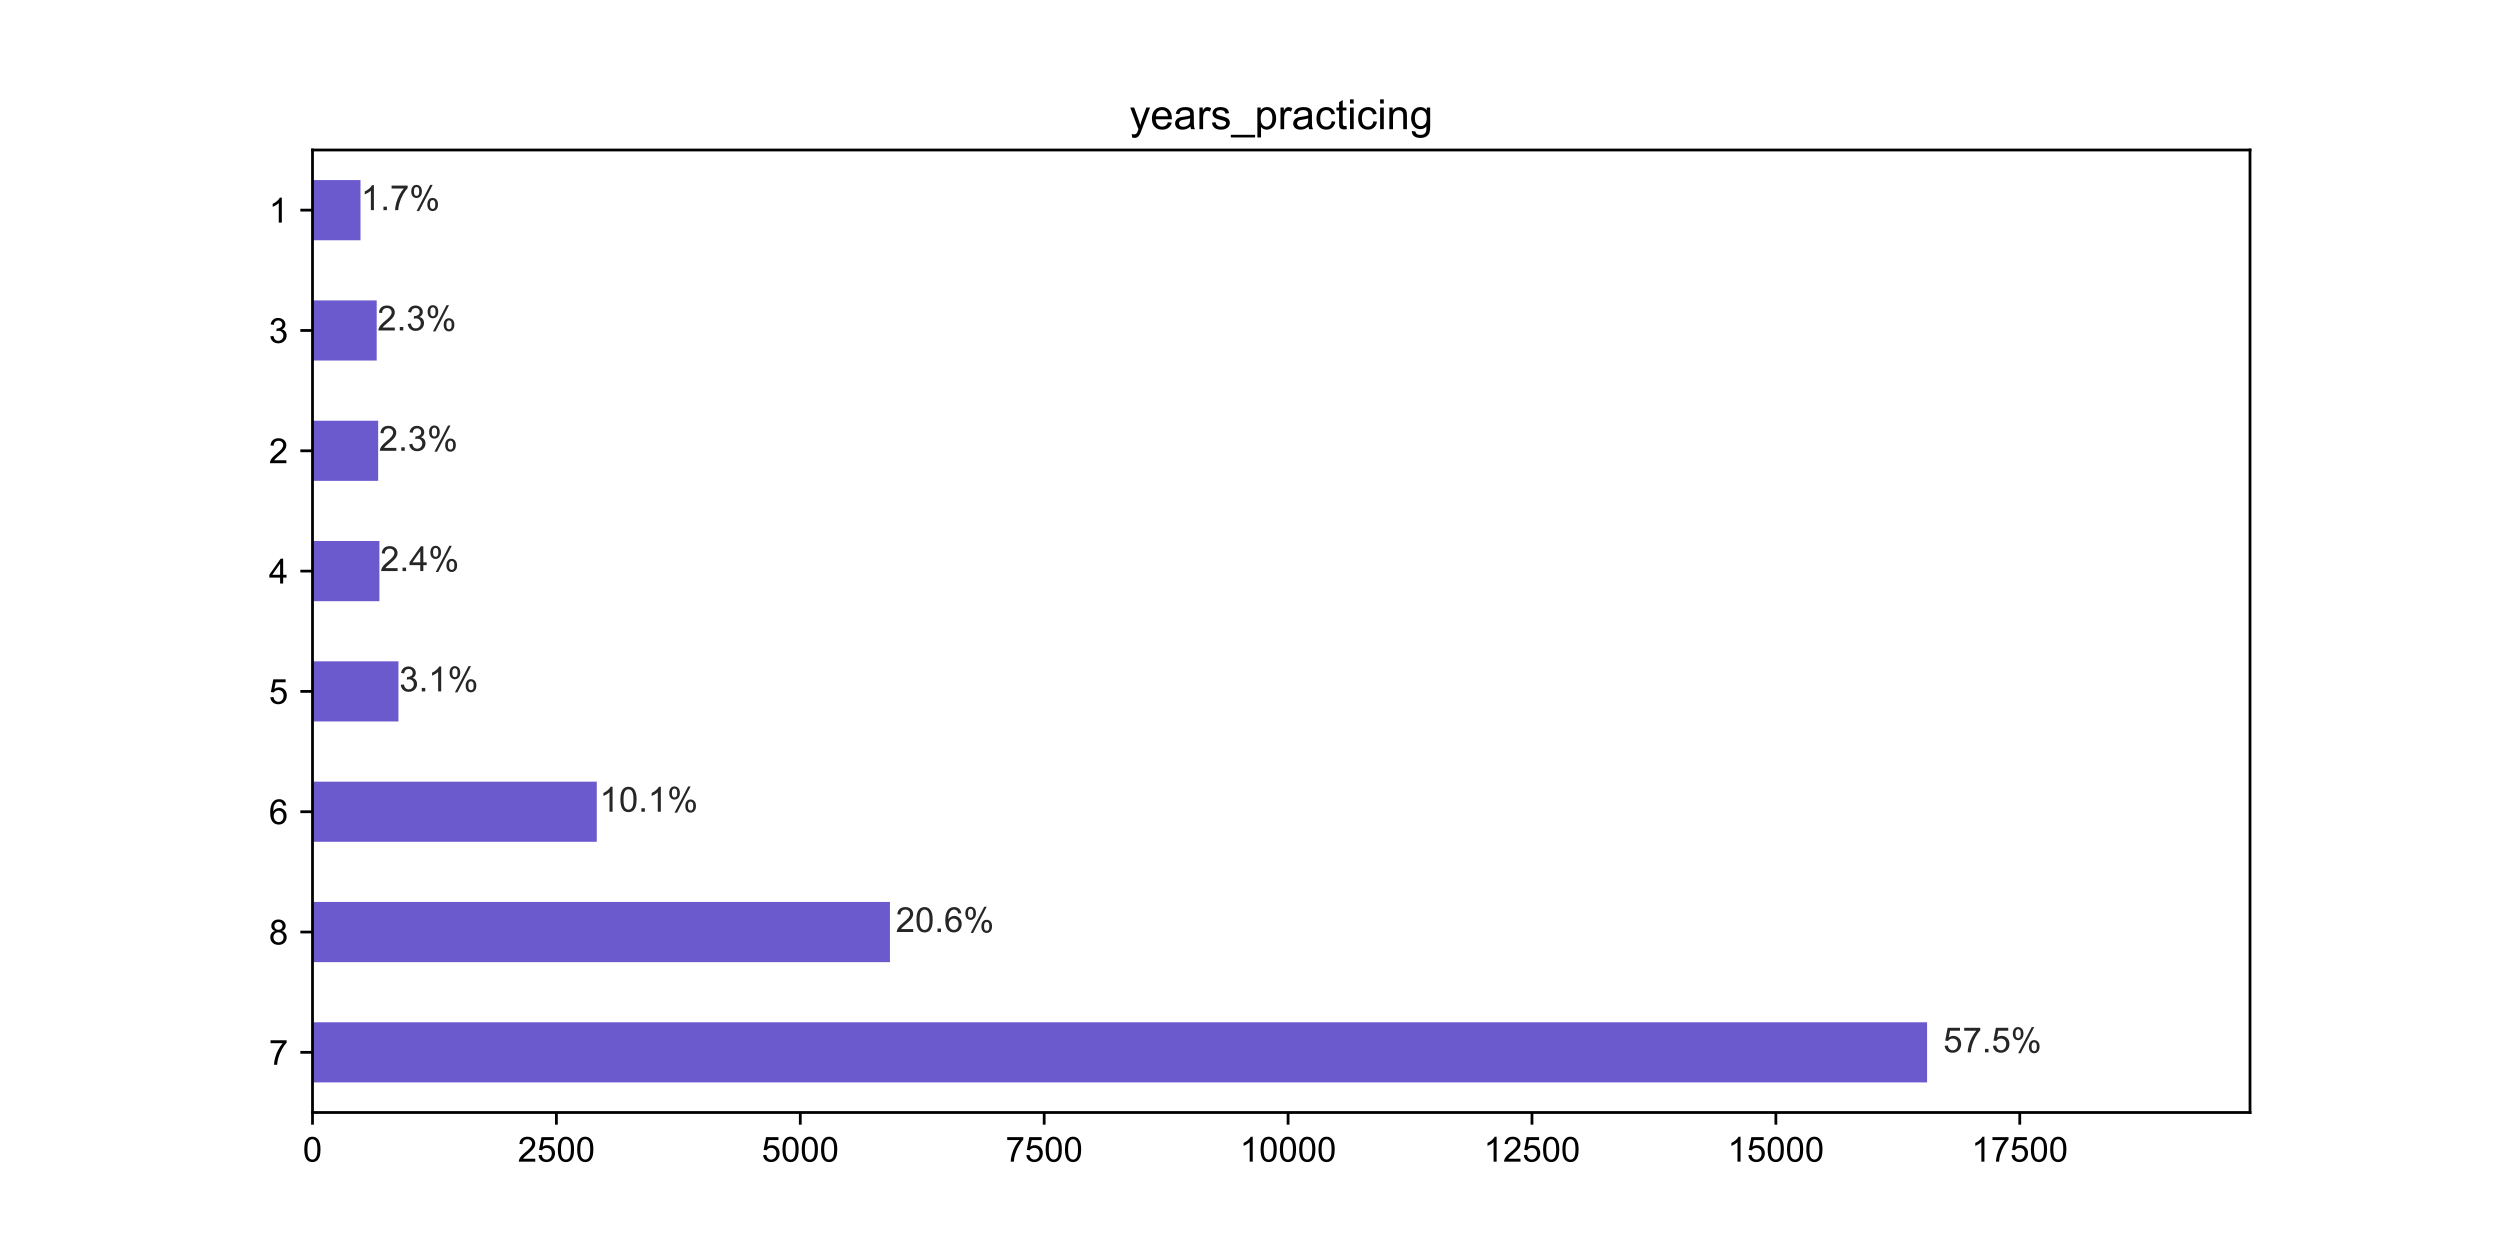
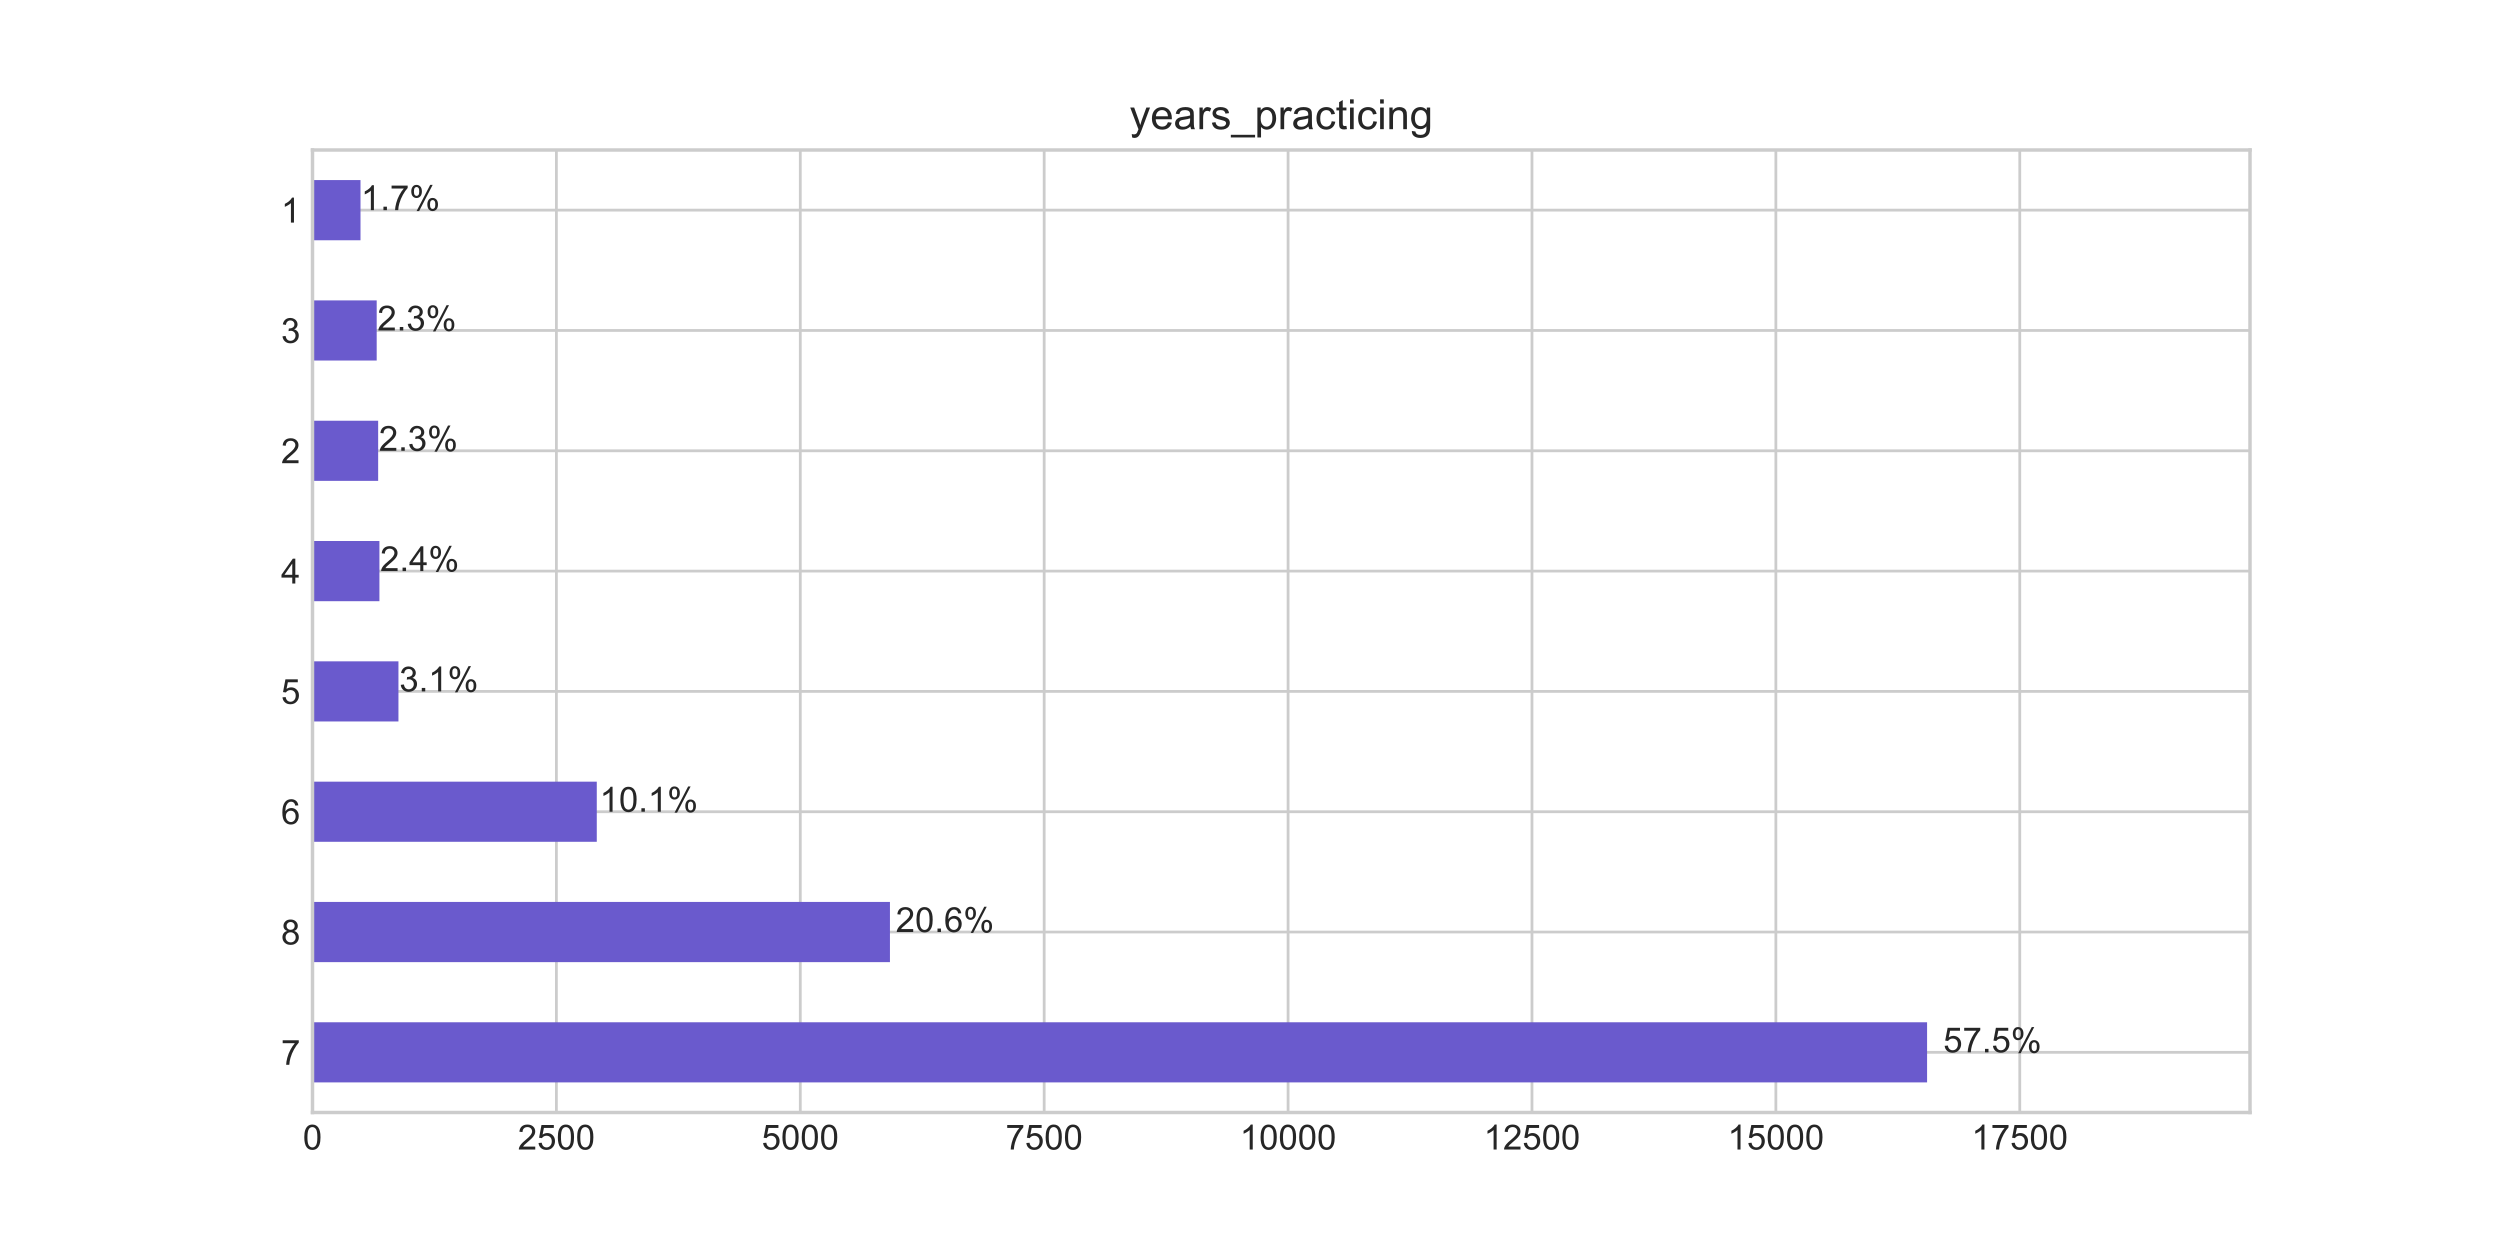
<svg xmlns="http://www.w3.org/2000/svg" xmlns:xlink="http://www.w3.org/1999/xlink" height="360pt" version="1.1" viewBox="0 0 720 360" width="720pt">
  <defs>
    <style type="text/css">
*{stroke-linecap:butt;stroke-linejoin:round;white-space:pre;}
  </style>
  </defs>
  <g id="figure_1">
    <g id="patch_1">
      <path d="M 0 360  L 720 360  L 720 0  L 0 0  z " style="fill:#ffffff;" />
    </g>
    <g id="axes_1">
      <g id="patch_2">
        <path d="M 90 320.4  L 648 320.4  L 648 43.2  L 90 43.2  z " style="fill:#ffffff;" />
      </g>
-       <g id="patch_3">
-         <path clip-path="url(#pb854e5eead)" d="M 90 311.738  L 555 311.738  L 555 294.413  L 90 294.413  z " style="fill:#6a5acd;" />
-       </g>
-       <g id="patch_4">
-         <path clip-path="url(#pb854e5eead)" d="M 90 277.087  L 256.304 277.087  L 256.304 259.762  L 90 259.762  z " style="fill:#6a5acd;" />
-       </g>
-       <g id="patch_5">
-         <path clip-path="url(#pb854e5eead)" d="M 90 242.438  L 171.874 242.438  L 171.874 225.113  L 90 225.113  z " style="fill:#6a5acd;" />
-       </g>
-       <g id="patch_6">
-         <path clip-path="url(#pb854e5eead)" d="M 90 207.787  L 114.753 207.787  L 114.753 190.463  L 90 190.463  z " style="fill:#6a5acd;" />
-       </g>
-       <g id="patch_7">
-         <path clip-path="url(#pb854e5eead)" d="M 90 173.137  L 109.274 173.137  L 109.274 155.812  L 90 155.812  z " style="fill:#6a5acd;" />
-       </g>
-       <g id="patch_8">
-         <path clip-path="url(#pb854e5eead)" d="M 90 138.488  L 108.909 138.488  L 108.909 121.162  L 90 121.162  z " style="fill:#6a5acd;" />
-       </g>
-       <g id="patch_9">
-         <path clip-path="url(#pb854e5eead)" d="M 90 103.838  L 108.488 103.838  L 108.488 86.513  L 90 86.513  z " style="fill:#6a5acd;" />
-       </g>
-       <g id="patch_10">
-         <path clip-path="url(#pb854e5eead)" d="M 90 69.188  L 103.824 69.188  L 103.824 51.862  L 90 51.862  z " style="fill:#6a5acd;" />
-       </g>
      <g id="matplotlib.axis_1">
        <g id="xtick_1">
          <g id="line2d_1">
-             <defs>
-               <path d="M 0 0  L 0 3.5  " id="m2746213690" style="stroke:#000000;stroke-width:0.8;" />
-             </defs>
-             <g>
-               <use style="stroke:#000000;stroke-width:0.8;" x="90" xlink:href="#m2746213690" y="320.4" />
-             </g>
-           </g>
+             <path clip-path="url(#pe4b5eb81ae)" d="M 90 320.4  L 90 43.2  " style="fill:none;stroke:#cccccc;stroke-linecap:round;stroke-width:0.8;" />
+           </g>
+           <g id="line2d_2" />
          <g id="text_1">
            <defs>
              <path d="M 4.156 35.297  Q 4.156 48 6.766 55.734  Q 9.375 63.484 14.516 67.672  Q 19.672 71.875 27.484 71.875  Q 33.25 71.875 37.594 69.547  Q 41.938 67.234 44.766 62.859  Q 47.609 58.5 49.219 52.219  Q 50.828 45.953 50.828 35.297  Q 50.828 22.703 48.234 14.969  Q 45.656 7.234 40.5 3  Q 35.359 -1.219 27.484 -1.219  Q 17.141 -1.219 11.234 6.203  Q 4.156 15.141 4.156 35.297  z M 13.188 35.297  Q 13.188 17.672 17.312 11.828  Q 21.438 6 27.484 6  Q 33.547 6 37.672 11.859  Q 41.797 17.719 41.797 35.297  Q 41.797 52.984 37.672 58.781  Q 33.547 64.594 27.391 64.594  Q 21.344 64.594 17.719 59.469  Q 13.188 52.938 13.188 35.297  z " id="ArialMT-48" />
            </defs>
-             <g transform="translate(87.21953 334.5578)scale(0.1 -0.1)">
+             <g style="fill:#262626;" transform="translate(87.21953 331.0578)scale(0.1 -0.1)">
              <use xlink:href="#ArialMT-48" />
            </g>
          </g>
        </g>
        <g id="xtick_2">
-           <g id="line2d_2">
-             <g>
-               <use style="stroke:#000000;stroke-width:0.8;" x="160.242" xlink:href="#m2746213690" y="320.4" />
-             </g>
-           </g>
+           <g id="line2d_3">
+             <path clip-path="url(#pe4b5eb81ae)" d="M 160.242 320.4  L 160.242 43.2  " style="fill:none;stroke:#cccccc;stroke-linecap:round;stroke-width:0.8;" />
+           </g>
+           <g id="line2d_4" />
          <g id="text_2">
            <defs>
              <path d="M 50.344 8.453  L 50.344 0  L 3.031 0  Q 2.938 3.172 4.047 6.109  Q 5.859 10.938 9.828 15.625  Q 13.812 20.312 21.344 26.469  Q 33.016 36.031 37.109 41.625  Q 41.219 47.219 41.219 52.203  Q 41.219 57.422 37.469 61  Q 33.734 64.594 27.734 64.594  Q 21.391 64.594 17.578 60.781  Q 13.766 56.984 13.719 50.25  L 4.688 51.172  Q 5.609 61.281 11.656 66.578  Q 17.719 71.875 27.938 71.875  Q 38.234 71.875 44.234 66.156  Q 50.25 60.453 50.25 52  Q 50.25 47.703 48.484 43.547  Q 46.734 39.406 42.656 34.812  Q 38.578 30.219 29.109 22.219  Q 21.188 15.578 18.938 13.203  Q 16.703 10.844 15.234 8.453  z " id="ArialMT-50" />
              <path d="M 4.156 18.75  L 13.375 19.531  Q 14.406 12.797 18.141 9.391  Q 21.875 6 27.156 6  Q 33.5 6 37.891 10.781  Q 42.281 15.578 42.281 23.484  Q 42.281 31 38.062 35.344  Q 33.844 39.703 27 39.703  Q 22.75 39.703 19.328 37.766  Q 15.922 35.844 13.969 32.766  L 5.719 33.844  L 12.641 70.609  L 48.25 70.609  L 48.25 62.203  L 19.672 62.203  L 15.828 42.969  Q 22.266 47.469 29.344 47.469  Q 38.719 47.469 45.156 40.969  Q 51.609 34.469 51.609 24.266  Q 51.609 14.547 45.953 7.469  Q 39.062 -1.219 27.156 -1.219  Q 17.391 -1.219 11.203 4.25  Q 5.031 9.719 4.156 18.75  z " id="ArialMT-53" />
            </defs>
-             <g transform="translate(149.1198 334.5578)scale(0.1 -0.1)">
+             <g style="fill:#262626;" transform="translate(149.1198 331.0578)scale(0.1 -0.1)">
              <use xlink:href="#ArialMT-50" />
              <use x="55.615" xlink:href="#ArialMT-53" />
              <use x="111.23" xlink:href="#ArialMT-48" />
              <use x="166.846" xlink:href="#ArialMT-48" />
            </g>
          </g>
        </g>
        <g id="xtick_3">
-           <g id="line2d_3">
-             <g>
-               <use style="stroke:#000000;stroke-width:0.8;" x="230.483" xlink:href="#m2746213690" y="320.4" />
-             </g>
-           </g>
+           <g id="line2d_5">
+             <path clip-path="url(#pe4b5eb81ae)" d="M 230.483 320.4  L 230.483 43.2  " style="fill:none;stroke:#cccccc;stroke-linecap:round;stroke-width:0.8;" />
+           </g>
+           <g id="line2d_6" />
          <g id="text_3">
-             <g transform="translate(219.3615 334.5578)scale(0.1 -0.1)">
+             <g style="fill:#262626;" transform="translate(219.3615 331.0578)scale(0.1 -0.1)">
              <use xlink:href="#ArialMT-53" />
              <use x="55.615" xlink:href="#ArialMT-48" />
              <use x="111.23" xlink:href="#ArialMT-48" />
              <use x="166.846" xlink:href="#ArialMT-48" />
            </g>
          </g>
        </g>
        <g id="xtick_4">
-           <g id="line2d_4">
-             <g>
-               <use style="stroke:#000000;stroke-width:0.8;" x="300.725" xlink:href="#m2746213690" y="320.4" />
-             </g>
-           </g>
+           <g id="line2d_7">
+             <path clip-path="url(#pe4b5eb81ae)" d="M 300.725 320.4  L 300.725 43.2  " style="fill:none;stroke:#cccccc;stroke-linecap:round;stroke-width:0.8;" />
+           </g>
+           <g id="line2d_8" />
          <g id="text_4">
            <defs>
              <path d="M 4.734 62.203  L 4.734 70.656  L 51.078 70.656  L 51.078 63.812  Q 44.234 56.547 37.516 44.484  Q 30.812 32.422 27.156 19.672  Q 24.516 10.688 23.781 0  L 14.75 0  Q 14.891 8.453 18.062 20.406  Q 21.234 32.375 27.172 43.484  Q 33.109 54.594 39.797 62.203  z " id="ArialMT-55" />
            </defs>
-             <g transform="translate(289.6032 334.5578)scale(0.1 -0.1)">
+             <g style="fill:#262626;" transform="translate(289.6032 331.0578)scale(0.1 -0.1)">
              <use xlink:href="#ArialMT-55" />
              <use x="55.615" xlink:href="#ArialMT-53" />
              <use x="111.23" xlink:href="#ArialMT-48" />
              <use x="166.846" xlink:href="#ArialMT-48" />
            </g>
          </g>
        </g>
        <g id="xtick_5">
-           <g id="line2d_5">
-             <g>
-               <use style="stroke:#000000;stroke-width:0.8;" x="370.967" xlink:href="#m2746213690" y="320.4" />
-             </g>
-           </g>
+           <g id="line2d_9">
+             <path clip-path="url(#pe4b5eb81ae)" d="M 370.967 320.4  L 370.967 43.2  " style="fill:none;stroke:#cccccc;stroke-linecap:round;stroke-width:0.8;" />
+           </g>
+           <g id="line2d_10" />
          <g id="text_5">
            <defs>
              <path d="M 37.25 0  L 28.469 0  L 28.469 56  Q 25.297 52.984 20.141 49.953  Q 14.984 46.922 10.891 45.406  L 10.891 53.906  Q 18.266 57.375 23.781 62.297  Q 29.297 67.234 31.594 71.875  L 37.25 71.875  z " id="ArialMT-49" />
            </defs>
-             <g transform="translate(357.0644 334.5578)scale(0.1 -0.1)">
+             <g style="fill:#262626;" transform="translate(357.0644 331.0578)scale(0.1 -0.1)">
              <use xlink:href="#ArialMT-49" />
              <use x="55.615" xlink:href="#ArialMT-48" />
              <use x="111.23" xlink:href="#ArialMT-48" />
              <use x="166.846" xlink:href="#ArialMT-48" />
              <use x="222.461" xlink:href="#ArialMT-48" />
            </g>
          </g>
        </g>
        <g id="xtick_6">
-           <g id="line2d_6">
-             <g>
-               <use style="stroke:#000000;stroke-width:0.8;" x="441.208" xlink:href="#m2746213690" y="320.4" />
-             </g>
-           </g>
+           <g id="line2d_11">
+             <path clip-path="url(#pe4b5eb81ae)" d="M 441.208 320.4  L 441.208 43.2  " style="fill:none;stroke:#cccccc;stroke-linecap:round;stroke-width:0.8;" />
+           </g>
+           <g id="line2d_12" />
          <g id="text_6">
-             <g transform="translate(427.3061 334.5578)scale(0.1 -0.1)">
+             <g style="fill:#262626;" transform="translate(427.3061 331.0578)scale(0.1 -0.1)">
              <use xlink:href="#ArialMT-49" />
              <use x="55.615" xlink:href="#ArialMT-50" />
              <use x="111.23" xlink:href="#ArialMT-53" />
              <use x="166.846" xlink:href="#ArialMT-48" />
              <use x="222.461" xlink:href="#ArialMT-48" />
            </g>
          </g>
        </g>
        <g id="xtick_7">
-           <g id="line2d_7">
-             <g>
-               <use style="stroke:#000000;stroke-width:0.8;" x="511.45" xlink:href="#m2746213690" y="320.4" />
-             </g>
-           </g>
+           <g id="line2d_13">
+             <path clip-path="url(#pe4b5eb81ae)" d="M 511.45 320.4  L 511.45 43.2  " style="fill:none;stroke:#cccccc;stroke-linecap:round;stroke-width:0.8;" />
+           </g>
+           <g id="line2d_14" />
          <g id="text_7">
-             <g transform="translate(497.5478 334.5578)scale(0.1 -0.1)">
+             <g style="fill:#262626;" transform="translate(497.5478 331.0578)scale(0.1 -0.1)">
              <use xlink:href="#ArialMT-49" />
              <use x="55.615" xlink:href="#ArialMT-53" />
              <use x="111.23" xlink:href="#ArialMT-48" />
              <use x="166.846" xlink:href="#ArialMT-48" />
              <use x="222.461" xlink:href="#ArialMT-48" />
            </g>
          </g>
        </g>
        <g id="xtick_8">
-           <g id="line2d_8">
-             <g>
-               <use style="stroke:#000000;stroke-width:0.8;" x="581.692" xlink:href="#m2746213690" y="320.4" />
-             </g>
-           </g>
+           <g id="line2d_15">
+             <path clip-path="url(#pe4b5eb81ae)" d="M 581.692 320.4  L 581.692 43.2  " style="fill:none;stroke:#cccccc;stroke-linecap:round;stroke-width:0.8;" />
+           </g>
+           <g id="line2d_16" />
          <g id="text_8">
-             <g transform="translate(567.7895 334.5578)scale(0.1 -0.1)">
+             <g style="fill:#262626;" transform="translate(567.7895 331.0578)scale(0.1 -0.1)">
              <use xlink:href="#ArialMT-49" />
              <use x="55.615" xlink:href="#ArialMT-55" />
              <use x="111.23" xlink:href="#ArialMT-53" />
              <use x="166.846" xlink:href="#ArialMT-48" />
              <use x="222.461" xlink:href="#ArialMT-48" />
            </g>
          </g>
        </g>
      </g>
      <g id="matplotlib.axis_2">
        <g id="ytick_1">
-           <g id="line2d_9">
-             <defs>
-               <path d="M 0 0  L -3.5 0  " id="m0f01a32e89" style="stroke:#000000;stroke-width:0.8;" />
-             </defs>
-             <g>
-               <use style="stroke:#000000;stroke-width:0.8;" x="90" xlink:href="#m0f01a32e89" y="303.075" />
-             </g>
-           </g>
+           <g id="line2d_17">
+             <path clip-path="url(#pe4b5eb81ae)" d="M 90 303.075  L 648 303.075  " style="fill:none;stroke:#cccccc;stroke-linecap:round;stroke-width:0.8;" />
+           </g>
+           <g id="line2d_18" />
          <g id="text_9">
-             <g transform="translate(77.43906 306.6539)scale(0.1 -0.1)">
+             <g style="fill:#262626;" transform="translate(80.93906 306.6539)scale(0.1 -0.1)">
              <use xlink:href="#ArialMT-55" />
            </g>
          </g>
        </g>
        <g id="ytick_2">
-           <g id="line2d_10">
-             <g>
-               <use style="stroke:#000000;stroke-width:0.8;" x="90" xlink:href="#m0f01a32e89" y="268.425" />
-             </g>
-           </g>
+           <g id="line2d_19">
+             <path clip-path="url(#pe4b5eb81ae)" d="M 90 268.425  L 648 268.425  " style="fill:none;stroke:#cccccc;stroke-linecap:round;stroke-width:0.8;" />
+           </g>
+           <g id="line2d_20" />
          <g id="text_10">
            <defs>
              <path d="M 17.672 38.812  Q 12.203 40.828 9.562 44.531  Q 6.938 48.25 6.938 53.422  Q 6.938 61.234 12.547 66.547  Q 18.172 71.875 27.484 71.875  Q 36.859 71.875 42.578 66.422  Q 48.297 60.984 48.297 53.172  Q 48.297 48.188 45.672 44.5  Q 43.062 40.828 37.75 38.812  Q 44.344 36.672 47.781 31.875  Q 51.219 27.094 51.219 20.453  Q 51.219 11.281 44.719 5.031  Q 38.234 -1.219 27.641 -1.219  Q 17.047 -1.219 10.547 5.047  Q 4.047 11.328 4.047 20.703  Q 4.047 27.688 7.594 32.391  Q 11.141 37.109 17.672 38.812  z M 15.922 53.719  Q 15.922 48.641 19.188 45.406  Q 22.469 42.188 27.688 42.188  Q 32.766 42.188 36.016 45.375  Q 39.266 48.578 39.266 53.219  Q 39.266 58.062 35.906 61.359  Q 32.562 64.656 27.594 64.656  Q 22.562 64.656 19.234 61.422  Q 15.922 58.203 15.922 53.719  z M 13.094 20.656  Q 13.094 16.891 14.875 13.375  Q 16.656 9.859 20.172 7.922  Q 23.688 6 27.734 6  Q 34.031 6 38.125 10.047  Q 42.234 14.109 42.234 20.359  Q 42.234 26.703 38.016 30.859  Q 33.797 35.016 27.438 35.016  Q 21.234 35.016 17.156 30.906  Q 13.094 26.812 13.094 20.656  z " id="ArialMT-56" />
            </defs>
-             <g transform="translate(77.43906 272.0039)scale(0.1 -0.1)">
+             <g style="fill:#262626;" transform="translate(80.93906 272.0039)scale(0.1 -0.1)">
              <use xlink:href="#ArialMT-56" />
            </g>
          </g>
        </g>
        <g id="ytick_3">
-           <g id="line2d_11">
-             <g>
-               <use style="stroke:#000000;stroke-width:0.8;" x="90" xlink:href="#m0f01a32e89" y="233.775" />
-             </g>
-           </g>
+           <g id="line2d_21">
+             <path clip-path="url(#pe4b5eb81ae)" d="M 90 233.775  L 648 233.775  " style="fill:none;stroke:#cccccc;stroke-linecap:round;stroke-width:0.8;" />
+           </g>
+           <g id="line2d_22" />
          <g id="text_11">
            <defs>
              <path d="M 49.75 54.047  L 41.016 53.375  Q 39.844 58.547 37.703 60.891  Q 34.125 64.656 28.906 64.656  Q 24.703 64.656 21.531 62.312  Q 17.391 59.281 14.984 53.469  Q 12.594 47.656 12.5 36.922  Q 15.672 41.75 20.266 44.094  Q 24.859 46.438 29.891 46.438  Q 38.672 46.438 44.844 39.969  Q 51.031 33.5 51.031 23.25  Q 51.031 16.5 48.125 10.719  Q 45.219 4.938 40.141 1.859  Q 35.062 -1.219 28.609 -1.219  Q 17.625 -1.219 10.688 6.859  Q 3.766 14.938 3.766 33.5  Q 3.766 54.25 11.422 63.672  Q 18.109 71.875 29.438 71.875  Q 37.891 71.875 43.281 67.141  Q 48.688 62.406 49.75 54.047  z M 13.875 23.188  Q 13.875 18.656 15.797 14.5  Q 17.719 10.359 21.188 8.172  Q 24.656 6 28.469 6  Q 34.031 6 38.031 10.484  Q 42.047 14.984 42.047 22.703  Q 42.047 30.125 38.078 34.391  Q 34.125 38.672 28.125 38.672  Q 22.172 38.672 18.016 34.391  Q 13.875 30.125 13.875 23.188  z " id="ArialMT-54" />
            </defs>
-             <g transform="translate(77.43906 237.3539)scale(0.1 -0.1)">
+             <g style="fill:#262626;" transform="translate(80.93906 237.3539)scale(0.1 -0.1)">
              <use xlink:href="#ArialMT-54" />
            </g>
          </g>
        </g>
        <g id="ytick_4">
-           <g id="line2d_12">
-             <g>
-               <use style="stroke:#000000;stroke-width:0.8;" x="90" xlink:href="#m0f01a32e89" y="199.125" />
-             </g>
-           </g>
+           <g id="line2d_23">
+             <path clip-path="url(#pe4b5eb81ae)" d="M 90 199.125  L 648 199.125  " style="fill:none;stroke:#cccccc;stroke-linecap:round;stroke-width:0.8;" />
+           </g>
+           <g id="line2d_24" />
          <g id="text_12">
-             <g transform="translate(77.43906 202.7039)scale(0.1 -0.1)">
+             <g style="fill:#262626;" transform="translate(80.93906 202.7039)scale(0.1 -0.1)">
              <use xlink:href="#ArialMT-53" />
            </g>
          </g>
        </g>
        <g id="ytick_5">
-           <g id="line2d_13">
-             <g>
-               <use style="stroke:#000000;stroke-width:0.8;" x="90" xlink:href="#m0f01a32e89" y="164.475" />
-             </g>
-           </g>
+           <g id="line2d_25">
+             <path clip-path="url(#pe4b5eb81ae)" d="M 90 164.475  L 648 164.475  " style="fill:none;stroke:#cccccc;stroke-linecap:round;stroke-width:0.8;" />
+           </g>
+           <g id="line2d_26" />
          <g id="text_13">
            <defs>
              <path d="M 32.328 0  L 32.328 17.141  L 1.266 17.141  L 1.266 25.203  L 33.938 71.578  L 41.109 71.578  L 41.109 25.203  L 50.781 25.203  L 50.781 17.141  L 41.109 17.141  L 41.109 0  z M 32.328 25.203  L 32.328 57.469  L 9.906 25.203  z " id="ArialMT-52" />
            </defs>
-             <g transform="translate(77.43906 168.0539)scale(0.1 -0.1)">
+             <g style="fill:#262626;" transform="translate(80.93906 168.0539)scale(0.1 -0.1)">
              <use xlink:href="#ArialMT-52" />
            </g>
          </g>
        </g>
        <g id="ytick_6">
-           <g id="line2d_14">
-             <g>
-               <use style="stroke:#000000;stroke-width:0.8;" x="90" xlink:href="#m0f01a32e89" y="129.825" />
-             </g>
-           </g>
+           <g id="line2d_27">
+             <path clip-path="url(#pe4b5eb81ae)" d="M 90 129.825  L 648 129.825  " style="fill:none;stroke:#cccccc;stroke-linecap:round;stroke-width:0.8;" />
+           </g>
+           <g id="line2d_28" />
          <g id="text_14">
-             <g transform="translate(77.43906 133.4039)scale(0.1 -0.1)">
+             <g style="fill:#262626;" transform="translate(80.93906 133.4039)scale(0.1 -0.1)">
              <use xlink:href="#ArialMT-50" />
            </g>
          </g>
        </g>
        <g id="ytick_7">
-           <g id="line2d_15">
-             <g>
-               <use style="stroke:#000000;stroke-width:0.8;" x="90" xlink:href="#m0f01a32e89" y="95.175" />
-             </g>
-           </g>
+           <g id="line2d_29">
+             <path clip-path="url(#pe4b5eb81ae)" d="M 90 95.175  L 648 95.175  " style="fill:none;stroke:#cccccc;stroke-linecap:round;stroke-width:0.8;" />
+           </g>
+           <g id="line2d_30" />
          <g id="text_15">
            <defs>
              <path d="M 4.203 18.891  L 12.984 20.062  Q 14.5 12.594 18.141 9.297  Q 21.781 6 27 6  Q 33.203 6 37.469 10.297  Q 41.75 14.594 41.75 20.953  Q 41.75 27 37.797 30.922  Q 33.844 34.859 27.734 34.859  Q 25.25 34.859 21.531 33.891  L 22.516 41.609  Q 23.391 41.5 23.922 41.5  Q 29.547 41.5 34.031 44.422  Q 38.531 47.359 38.531 53.469  Q 38.531 58.297 35.25 61.469  Q 31.984 64.656 26.812 64.656  Q 21.688 64.656 18.266 61.422  Q 14.844 58.203 13.875 51.766  L 5.078 53.328  Q 6.688 62.156 12.391 67.016  Q 18.109 71.875 26.609 71.875  Q 32.469 71.875 37.391 69.359  Q 42.328 66.844 44.938 62.5  Q 47.562 58.156 47.562 53.266  Q 47.562 48.641 45.062 44.828  Q 42.578 41.016 37.703 38.766  Q 44.047 37.312 47.562 32.688  Q 51.078 28.078 51.078 21.141  Q 51.078 11.766 44.234 5.25  Q 37.406 -1.266 26.953 -1.266  Q 17.531 -1.266 11.297 4.344  Q 5.078 9.969 4.203 18.891  z " id="ArialMT-51" />
            </defs>
-             <g transform="translate(77.43906 98.75391)scale(0.1 -0.1)">
+             <g style="fill:#262626;" transform="translate(80.93906 98.75391)scale(0.1 -0.1)">
              <use xlink:href="#ArialMT-51" />
            </g>
          </g>
        </g>
        <g id="ytick_8">
-           <g id="line2d_16">
-             <g>
-               <use style="stroke:#000000;stroke-width:0.8;" x="90" xlink:href="#m0f01a32e89" y="60.525" />
-             </g>
-           </g>
+           <g id="line2d_31">
+             <path clip-path="url(#pe4b5eb81ae)" d="M 90 60.525  L 648 60.525  " style="fill:none;stroke:#cccccc;stroke-linecap:round;stroke-width:0.8;" />
+           </g>
+           <g id="line2d_32" />
          <g id="text_16">
-             <g transform="translate(77.43906 64.10391)scale(0.1 -0.1)">
-               <use xlink:href="#ArialMT-49" />
-             </g>
-           </g>
-         </g>
+             <g style="fill:#262626;" transform="translate(80.93906 64.10391)scale(0.1 -0.1)">
+               <use xlink:href="#ArialMT-49" />
+             </g>
+           </g>
+         </g>
+       </g>
+       <g id="patch_3">
+         <path clip-path="url(#pe4b5eb81ae)" d="M 90 311.738  L 555 311.738  L 555 294.413  L 90 294.413  z " style="fill:#6a5acd;" />
+       </g>
+       <g id="patch_4">
+         <path clip-path="url(#pe4b5eb81ae)" d="M 90 277.087  L 256.304 277.087  L 256.304 259.762  L 90 259.762  z " style="fill:#6a5acd;" />
+       </g>
+       <g id="patch_5">
+         <path clip-path="url(#pe4b5eb81ae)" d="M 90 242.438  L 171.874 242.438  L 171.874 225.113  L 90 225.113  z " style="fill:#6a5acd;" />
+       </g>
+       <g id="patch_6">
+         <path clip-path="url(#pe4b5eb81ae)" d="M 90 207.787  L 114.753 207.787  L 114.753 190.463  L 90 190.463  z " style="fill:#6a5acd;" />
+       </g>
+       <g id="patch_7">
+         <path clip-path="url(#pe4b5eb81ae)" d="M 90 173.137  L 109.274 173.137  L 109.274 155.812  L 90 155.812  z " style="fill:#6a5acd;" />
+       </g>
+       <g id="patch_8">
+         <path clip-path="url(#pe4b5eb81ae)" d="M 90 138.488  L 108.909 138.488  L 108.909 121.162  L 90 121.162  z " style="fill:#6a5acd;" />
+       </g>
+       <g id="patch_9">
+         <path clip-path="url(#pe4b5eb81ae)" d="M 90 103.838  L 108.488 103.838  L 108.488 86.513  L 90 86.513  z " style="fill:#6a5acd;" />
+       </g>
+       <g id="patch_10">
+         <path clip-path="url(#pe4b5eb81ae)" d="M 90 69.188  L 103.824 69.188  L 103.824 51.862  L 90 51.862  z " style="fill:#6a5acd;" />
      </g>
      <g id="patch_11">
-         <path d="M 90 320.4  L 90 43.2  " style="fill:none;stroke:#000000;stroke-linecap:square;stroke-linejoin:miter;stroke-width:0.8;" />
+         <path d="M 90 320.4  L 90 43.2  " style="fill:none;stroke:#cccccc;stroke-linecap:square;stroke-linejoin:miter;" />
      </g>
      <g id="patch_12">
-         <path d="M 648 320.4  L 648 43.2  " style="fill:none;stroke:#000000;stroke-linecap:square;stroke-linejoin:miter;stroke-width:0.8;" />
+         <path d="M 648 320.4  L 648 43.2  " style="fill:none;stroke:#cccccc;stroke-linecap:square;stroke-linejoin:miter;" />
      </g>
      <g id="patch_13">
-         <path d="M 90 320.4  L 648 320.4  " style="fill:none;stroke:#000000;stroke-linecap:square;stroke-linejoin:miter;stroke-width:0.8;" />
+         <path d="M 90 320.4  L 648 320.4  " style="fill:none;stroke:#cccccc;stroke-linecap:square;stroke-linejoin:miter;" />
      </g>
      <g id="patch_14">
-         <path d="M 90 43.2  L 648 43.2  " style="fill:none;stroke:#000000;stroke-linecap:square;stroke-linejoin:miter;stroke-width:0.8;" />
+         <path d="M 90 43.2  L 648 43.2  " style="fill:none;stroke:#cccccc;stroke-linecap:square;stroke-linejoin:miter;" />
      </g>
      <g id="text_17">
        <defs>
          <path d="M 9.078 0  L 9.078 10.016  L 19.094 10.016  L 19.094 0  z " id="ArialMT-46" />
          <path d="M 5.812 54.391  Q 5.812 62.062 9.672 67.422  Q 13.531 72.797 20.844 72.797  Q 27.594 72.797 32 67.984  Q 36.422 63.188 36.422 53.859  Q 36.422 44.781 31.953 39.875  Q 27.484 34.969 20.953 34.969  Q 14.453 34.969 10.125 39.797  Q 5.812 44.625 5.812 54.391  z M 21.094 66.75  Q 17.828 66.75 15.656 63.906  Q 13.484 61.078 13.484 53.516  Q 13.484 46.625 15.672 43.812  Q 17.875 41.016 21.094 41.016  Q 24.422 41.016 26.594 43.844  Q 28.766 46.688 28.766 54.203  Q 28.766 61.141 26.562 63.938  Q 24.359 66.75 21.094 66.75  z M 21.141 -2.641  L 60.297 72.797  L 67.438 72.797  L 28.422 -2.641  z M 52.094 16.797  Q 52.094 24.516 55.953 29.859  Q 59.812 35.203 67.188 35.203  Q 73.922 35.203 78.344 30.391  Q 82.766 25.594 82.766 16.266  Q 82.766 7.172 78.297 2.266  Q 73.828 -2.641 67.234 -2.641  Q 60.75 -2.641 56.422 2.219  Q 52.094 7.078 52.094 16.797  z M 67.438 29.156  Q 64.109 29.156 61.938 26.312  Q 59.766 23.484 59.766 15.922  Q 59.766 9.078 61.953 6.25  Q 64.156 3.422 67.391 3.422  Q 70.75 3.422 72.922 6.25  Q 75.094 9.078 75.094 16.609  Q 75.094 23.531 72.891 26.344  Q 70.703 29.156 67.438 29.156  z " id="ArialMT-37" />
        </defs>
        <g style="fill:#262626;" transform="translate(559.65 303.075)scale(0.1 -0.1)">
          <use xlink:href="#ArialMT-53" />
          <use x="55.615" xlink:href="#ArialMT-55" />
          <use x="111.23" xlink:href="#ArialMT-46" />
          <use x="139.014" xlink:href="#ArialMT-53" />
          <use x="194.629" xlink:href="#ArialMT-37" />
        </g>
      </g>
      <g id="text_18">
        <g style="fill:#262626;" transform="translate(257.9673 268.425)scale(0.1 -0.1)">
          <use xlink:href="#ArialMT-50" />
          <use x="55.615" xlink:href="#ArialMT-48" />
          <use x="111.23" xlink:href="#ArialMT-46" />
          <use x="139.014" xlink:href="#ArialMT-54" />
          <use x="194.629" xlink:href="#ArialMT-37" />
        </g>
      </g>
      <g id="text_19">
        <g style="fill:#262626;" transform="translate(172.6925 233.775)scale(0.1 -0.1)">
          <use xlink:href="#ArialMT-49" />
          <use x="55.615" xlink:href="#ArialMT-48" />
          <use x="111.23" xlink:href="#ArialMT-46" />
          <use x="139.014" xlink:href="#ArialMT-49" />
          <use x="194.629" xlink:href="#ArialMT-37" />
        </g>
      </g>
      <g id="text_20">
        <g style="fill:#262626;" transform="translate(115.0007 199.125)scale(0.1 -0.1)">
          <use xlink:href="#ArialMT-51" />
          <use x="55.615" xlink:href="#ArialMT-46" />
          <use x="83.398" xlink:href="#ArialMT-49" />
          <use x="139.014" xlink:href="#ArialMT-37" />
        </g>
      </g>
      <g id="text_21">
        <g style="fill:#262626;" transform="translate(109.4671 164.475)scale(0.1 -0.1)">
          <use xlink:href="#ArialMT-50" />
          <use x="55.615" xlink:href="#ArialMT-46" />
          <use x="83.398" xlink:href="#ArialMT-52" />
          <use x="139.014" xlink:href="#ArialMT-37" />
        </g>
      </g>
      <g id="text_22">
        <g style="fill:#262626;" transform="translate(109.0982 129.825)scale(0.1 -0.1)">
          <use xlink:href="#ArialMT-50" />
          <use x="55.615" xlink:href="#ArialMT-46" />
          <use x="83.398" xlink:href="#ArialMT-51" />
          <use x="139.014" xlink:href="#ArialMT-37" />
        </g>
      </g>
      <g id="text_23">
        <g style="fill:#262626;" transform="translate(108.6725 95.175)scale(0.1 -0.1)">
          <use xlink:href="#ArialMT-50" />
          <use x="55.615" xlink:href="#ArialMT-46" />
          <use x="83.398" xlink:href="#ArialMT-51" />
          <use x="139.014" xlink:href="#ArialMT-37" />
        </g>
      </g>
      <g id="text_24">
        <g style="fill:#262626;" transform="translate(103.9618 60.525)scale(0.1 -0.1)">
          <use xlink:href="#ArialMT-49" />
          <use x="55.615" xlink:href="#ArialMT-46" />
          <use x="83.398" xlink:href="#ArialMT-55" />
          <use x="139.014" xlink:href="#ArialMT-37" />
        </g>
      </g>
      <g id="text_25">
        <defs>
          <path d="M 6.203 -19.969  L 5.219 -11.719  Q 8.109 -12.5 10.25 -12.5  Q 13.188 -12.5 14.938 -11.516  Q 16.703 -10.547 17.828 -8.797  Q 18.656 -7.469 20.516 -2.25  Q 20.75 -1.516 21.297 -0.094  L 1.609 51.859  L 11.078 51.859  L 21.875 21.828  Q 23.969 16.109 25.641 9.812  Q 27.156 15.875 29.25 21.625  L 40.328 51.859  L 49.125 51.859  L 29.391 -0.875  Q 26.219 -9.422 24.469 -12.641  Q 22.125 -17 19.094 -19.016  Q 16.062 -21.047 11.859 -21.047  Q 9.328 -21.047 6.203 -19.969  z " id="ArialMT-121" />
          <path d="M 42.094 16.703  L 51.172 15.578  Q 49.031 7.625 43.219 3.219  Q 37.406 -1.172 28.375 -1.172  Q 17 -1.172 10.328 5.828  Q 3.656 12.844 3.656 25.484  Q 3.656 38.578 10.391 45.797  Q 17.141 53.031 27.875 53.031  Q 38.281 53.031 44.875 45.953  Q 51.469 38.875 51.469 26.031  Q 51.469 25.25 51.422 23.688  L 12.75 23.688  Q 13.234 15.141 17.578 10.594  Q 21.922 6.062 28.422 6.062  Q 33.25 6.062 36.672 8.594  Q 40.094 11.141 42.094 16.703  z M 13.234 30.906  L 42.188 30.906  Q 41.609 37.453 38.875 40.719  Q 34.672 45.797 27.984 45.797  Q 21.922 45.797 17.797 41.75  Q 13.672 37.703 13.234 30.906  z " id="ArialMT-101" />
          <path d="M 40.438 6.391  Q 35.547 2.25 31.031 0.531  Q 26.516 -1.172 21.344 -1.172  Q 12.797 -1.172 8.203 3  Q 3.609 7.172 3.609 13.672  Q 3.609 17.484 5.344 20.625  Q 7.078 23.781 9.891 25.688  Q 12.703 27.594 16.219 28.562  Q 18.797 29.25 24.031 29.891  Q 34.672 31.156 39.703 32.906  Q 39.75 34.719 39.75 35.203  Q 39.75 40.578 37.25 42.781  Q 33.891 45.75 27.25 45.75  Q 21.047 45.75 18.094 43.578  Q 15.141 41.406 13.719 35.891  L 5.125 37.062  Q 6.297 42.578 8.984 45.969  Q 11.672 49.359 16.75 51.188  Q 21.828 53.031 28.516 53.031  Q 35.156 53.031 39.297 51.469  Q 43.453 49.906 45.406 47.531  Q 47.359 45.172 48.141 41.547  Q 48.578 39.312 48.578 33.453  L 48.578 21.734  Q 48.578 9.469 49.141 6.219  Q 49.703 2.984 51.375 0  L 42.188 0  Q 40.828 2.734 40.438 6.391  z M 39.703 26.031  Q 34.906 24.078 25.344 22.703  Q 19.922 21.922 17.672 20.938  Q 15.438 19.969 14.203 18.094  Q 12.984 16.219 12.984 13.922  Q 12.984 10.406 15.641 8.062  Q 18.312 5.719 23.438 5.719  Q 28.516 5.719 32.469 7.938  Q 36.422 10.156 38.281 14.016  Q 39.703 17 39.703 22.797  z " id="ArialMT-97" />
          <path d="M 6.5 0  L 6.5 51.859  L 14.406 51.859  L 14.406 44  Q 17.438 49.516 20 51.266  Q 22.562 53.031 25.641 53.031  Q 30.078 53.031 34.672 50.203  L 31.641 42.047  Q 28.422 43.953 25.203 43.953  Q 22.312 43.953 20.016 42.219  Q 17.719 40.484 16.75 37.406  Q 15.281 32.719 15.281 27.156  L 15.281 0  z " id="ArialMT-114" />
          <path d="M 3.078 15.484  L 11.766 16.844  Q 12.5 11.625 15.844 8.844  Q 19.188 6.062 25.203 6.062  Q 31.25 6.062 34.172 8.516  Q 37.109 10.984 37.109 14.312  Q 37.109 17.281 34.516 19  Q 32.719 20.172 25.531 21.969  Q 15.875 24.422 12.141 26.203  Q 8.406 27.984 6.469 31.125  Q 4.547 34.281 4.547 38.094  Q 4.547 41.547 6.125 44.5  Q 7.719 47.469 10.453 49.422  Q 12.5 50.922 16.031 51.969  Q 19.578 53.031 23.641 53.031  Q 29.734 53.031 34.344 51.266  Q 38.969 49.516 41.156 46.5  Q 43.359 43.5 44.188 38.484  L 35.594 37.312  Q 35.016 41.312 32.203 43.547  Q 29.391 45.797 24.266 45.797  Q 18.219 45.797 15.625 43.797  Q 13.031 41.797 13.031 39.109  Q 13.031 37.406 14.109 36.031  Q 15.188 34.625 17.484 33.688  Q 18.797 33.203 25.25 31.453  Q 34.578 28.953 38.25 27.359  Q 41.938 25.781 44.031 22.75  Q 46.141 19.734 46.141 15.234  Q 46.141 10.844 43.578 6.953  Q 41.016 3.078 36.172 0.953  Q 31.344 -1.172 25.25 -1.172  Q 15.141 -1.172 9.844 3.031  Q 4.547 7.234 3.078 15.484  z " id="ArialMT-115" />
          <path d="M -1.516 -19.875  L -1.516 -13.531  L 56.734 -13.531  L 56.734 -19.875  z " id="ArialMT-95" />
          <path d="M 6.594 -19.875  L 6.594 51.859  L 14.594 51.859  L 14.594 45.125  Q 17.438 49.078 21 51.047  Q 24.562 53.031 29.641 53.031  Q 36.281 53.031 41.359 49.609  Q 46.438 46.188 49.016 39.953  Q 51.609 33.734 51.609 26.312  Q 51.609 18.359 48.75 11.984  Q 45.906 5.609 40.453 2.219  Q 35.016 -1.172 29 -1.172  Q 24.609 -1.172 21.109 0.688  Q 17.625 2.547 15.375 5.375  L 15.375 -19.875  z M 14.547 25.641  Q 14.547 15.625 18.594 10.844  Q 22.656 6.062 28.422 6.062  Q 34.281 6.062 38.453 11.016  Q 42.625 15.969 42.625 26.375  Q 42.625 36.281 38.547 41.203  Q 34.469 46.141 28.812 46.141  Q 23.188 46.141 18.859 40.891  Q 14.547 35.641 14.547 25.641  z " id="ArialMT-112" />
          <path d="M 40.438 19  L 49.078 17.875  Q 47.656 8.938 41.812 3.875  Q 35.984 -1.172 27.484 -1.172  Q 16.844 -1.172 10.375 5.781  Q 3.906 12.75 3.906 25.734  Q 3.906 34.125 6.688 40.422  Q 9.469 46.734 15.156 49.875  Q 20.844 53.031 27.547 53.031  Q 35.984 53.031 41.359 48.75  Q 46.734 44.484 48.25 36.625  L 39.703 35.297  Q 38.484 40.531 35.375 43.156  Q 32.281 45.797 27.875 45.797  Q 21.234 45.797 17.078 41.031  Q 12.938 36.281 12.938 25.984  Q 12.938 15.531 16.938 10.797  Q 20.953 6.062 27.391 6.062  Q 32.562 6.062 36.031 9.234  Q 39.5 12.406 40.438 19  z " id="ArialMT-99" />
          <path d="M 25.781 7.859  L 27.047 0.094  Q 23.344 -0.688 20.406 -0.688  Q 15.625 -0.688 12.984 0.828  Q 10.359 2.344 9.281 4.812  Q 8.203 7.281 8.203 15.188  L 8.203 45.016  L 1.766 45.016  L 1.766 51.859  L 8.203 51.859  L 8.203 64.703  L 16.938 69.969  L 16.938 51.859  L 25.781 51.859  L 25.781 45.016  L 16.938 45.016  L 16.938 14.703  Q 16.938 10.938 17.406 9.859  Q 17.875 8.797 18.922 8.156  Q 19.969 7.516 21.922 7.516  Q 23.391 7.516 25.781 7.859  z " id="ArialMT-116" />
          <path d="M 6.641 61.469  L 6.641 71.578  L 15.438 71.578  L 15.438 61.469  z M 6.641 0  L 6.641 51.859  L 15.438 51.859  L 15.438 0  z " id="ArialMT-105" />
          <path d="M 6.594 0  L 6.594 51.859  L 14.5 51.859  L 14.5 44.484  Q 20.219 53.031 31 53.031  Q 35.688 53.031 39.625 51.344  Q 43.562 49.656 45.516 46.922  Q 47.469 44.188 48.25 40.438  Q 48.734 37.984 48.734 31.891  L 48.734 0  L 39.938 0  L 39.938 31.547  Q 39.938 36.922 38.906 39.578  Q 37.891 42.234 35.281 43.812  Q 32.672 45.406 29.156 45.406  Q 23.531 45.406 19.453 41.844  Q 15.375 38.281 15.375 28.328  L 15.375 0  z " id="ArialMT-110" />
          <path d="M 4.984 -4.297  L 13.531 -5.562  Q 14.062 -9.516 16.5 -11.328  Q 19.781 -13.766 25.438 -13.766  Q 31.547 -13.766 34.859 -11.328  Q 38.188 -8.891 39.359 -4.5  Q 40.047 -1.812 39.984 6.781  Q 34.234 0 25.641 0  Q 14.938 0 9.078 7.719  Q 3.219 15.438 3.219 26.219  Q 3.219 33.641 5.906 39.906  Q 8.594 46.188 13.688 49.609  Q 18.797 53.031 25.688 53.031  Q 34.859 53.031 40.828 45.609  L 40.828 51.859  L 48.922 51.859  L 48.922 7.031  Q 48.922 -5.078 46.453 -10.125  Q 44 -15.188 38.641 -18.109  Q 33.297 -21.047 25.484 -21.047  Q 16.219 -21.047 10.5 -16.875  Q 4.781 -12.703 4.984 -4.297  z M 12.25 26.859  Q 12.25 16.656 16.297 11.969  Q 20.359 7.281 26.469 7.281  Q 32.516 7.281 36.609 11.938  Q 40.719 16.609 40.719 26.562  Q 40.719 36.078 36.5 40.906  Q 32.281 45.75 26.312 45.75  Q 20.453 45.75 16.344 40.984  Q 12.25 36.234 12.25 26.859  z " id="ArialMT-103" />
        </defs>
-         <g transform="translate(325.3153 37.2)scale(0.12 -0.12)">
+         <g style="fill:#262626;" transform="translate(325.3153 37.2)scale(0.12 -0.12)">
          <use xlink:href="#ArialMT-121" />
          <use x="50" xlink:href="#ArialMT-101" />
          <use x="105.615" xlink:href="#ArialMT-97" />
          <use x="161.23" xlink:href="#ArialMT-114" />
          <use x="194.531" xlink:href="#ArialMT-115" />
          <use x="244.531" xlink:href="#ArialMT-95" />
          <use x="300.146" xlink:href="#ArialMT-112" />
          <use x="355.762" xlink:href="#ArialMT-114" />
          <use x="389.062" xlink:href="#ArialMT-97" />
          <use x="444.678" xlink:href="#ArialMT-99" />
          <use x="494.678" xlink:href="#ArialMT-116" />
          <use x="522.461" xlink:href="#ArialMT-105" />
          <use x="544.678" xlink:href="#ArialMT-99" />
          <use x="594.678" xlink:href="#ArialMT-105" />
          <use x="616.895" xlink:href="#ArialMT-110" />
          <use x="672.51" xlink:href="#ArialMT-103" />
        </g>
      </g>
    </g>
  </g>
  <defs>
-     <clipPath id="pb854e5eead">
+     <clipPath id="pe4b5eb81ae">
      <rect height="277.2" width="558" x="90" y="43.2" />
    </clipPath>
  </defs>
</svg>
